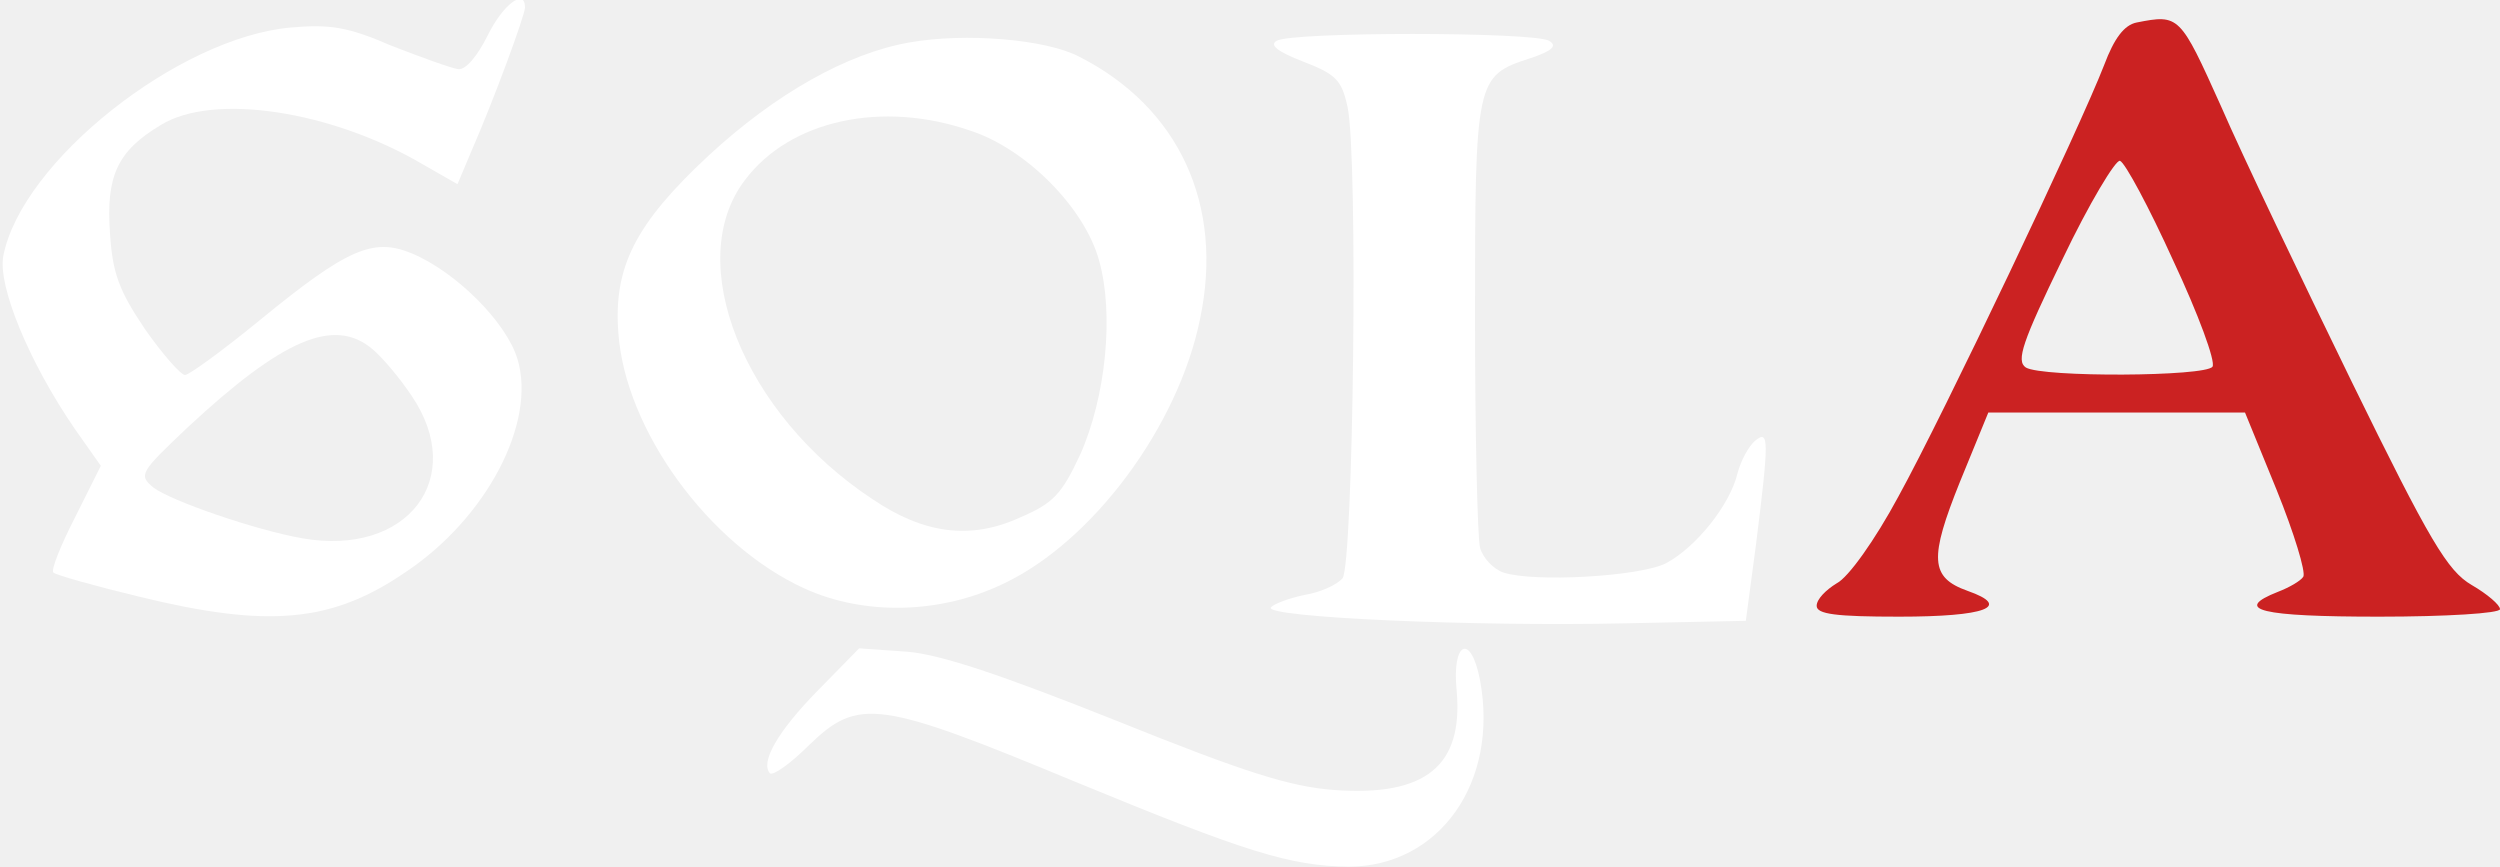
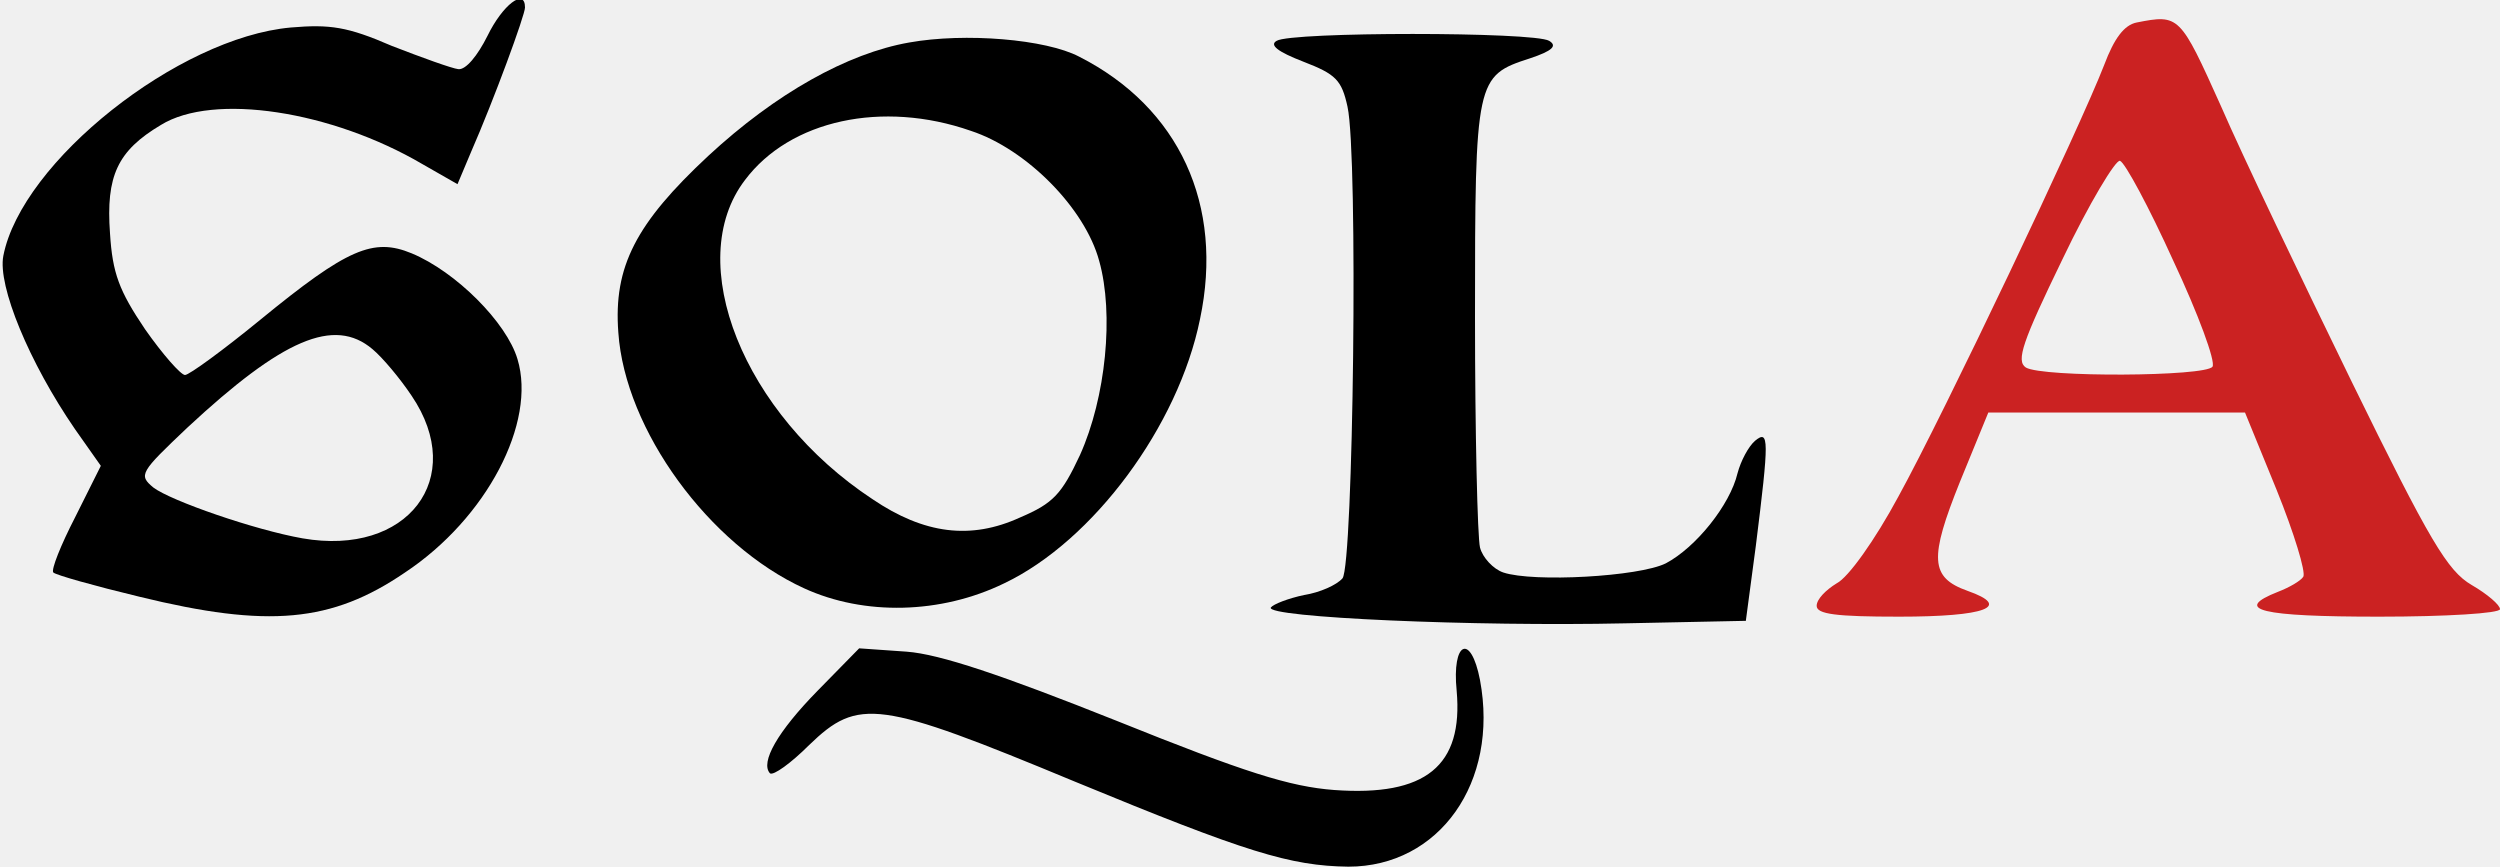
<svg xmlns="http://www.w3.org/2000/svg" version="1.0" width="300pt" height="104pt" viewBox="0 0 300 104" preserveAspectRatio="xMidYMid meet">
-   <g transform="translate(0,104) scale(0.1,-0.1)" fill="#fff" stroke="none">
+   <g transform="translate(0,104) scale(0.1,-0.1)" fill="black" stroke="none">
    <path d="M585 997 c-12 -24 -26 -41 -35 -40 -8 1 -44 14 -80 28 -53 23 -74 26 -121 22 -135 -12 -323 -161 -345 -274 -7 -36 31 -128 86 -208 l31 -44 -31 -62 c-17 -33 -29 -63 -26 -66 3 -3 49 -16 103 -29 155 -38 231 -31 319 29 98 65 158 180 135 256 -13 44 -74 105 -127 127 -46 19 -77 6 -182 -80 -44 -36 -85 -66 -90 -66 -5 0 -27 25 -48 55 -31 46 -39 67 -42 115 -5 69 9 99 61 130 63 39 205 17 314 -47 l42 -24 16 38 c28 64 65 165 65 174 0 24 -27 3 -45 -34z m-138 -376 c12 -10 33 -35 47 -56 67 -99 -5 -193 -131 -171 -57 10 -158 45 -179 61 -18 15 -16 18 41 72 114 106 176 133 222 94z" />
    <path d="M2564 1013 c-15 -3 -27 -19 -39 -51 -29 -75 -192 -418 -247 -518 -28 -52 -60 -97 -74 -104 -13 -8 -24 -19 -24 -27 0 -10 23 -13 99 -13 104 0 136 12 82 31 -45 16 -46 39 -9 131 l34 83 154 0 154 0 38 -93 c21 -52 35 -98 32 -104 -3 -5 -17 -13 -30 -18 -56 -22 -21 -30 121 -30 80 0 145 4 145 9 0 5 -15 18 -34 29 -29 17 -50 52 -144 244 -60 123 -131 271 -157 331 -49 109 -50 110 -101 100z m44 -286 c30 -64 51 -121 47 -127 -8 -12 -204 -13 -224 -1 -12 8 -4 31 44 130 32 67 64 120 69 118 6 -2 35 -56 64 -120z" fill="#cb2222" />
    <path d="M1091 989 c-74 -13 -160 -61 -241 -136 -87 -81 -114 -133 -108 -212 8 -117 109 -255 223 -307 72 -33 164 -31 240 6 107 51 209 189 235 317 29 137 -25 254 -145 315 -40 21 -137 29 -204 17z m74 -106 c67 -22 137 -93 154 -156 18 -64 8 -164 -23 -233 -22 -47 -32 -58 -72 -75 -59 -27 -115 -20 -177 22 -155 102 -228 285 -153 383 54 72 165 96 271 59z" />
    <path d="M1532 991 c-9 -5 1 -13 32 -25 39 -15 46 -22 53 -54 13 -59 7 -550 -6 -566 -7 -8 -27 -17 -46 -20 -19 -4 -37 -11 -40 -15 -7 -12 246 -23 425 -19 l145 3 12 90 c16 128 16 140 -1 126 -8 -7 -17 -24 -21 -39 -9 -38 -50 -89 -86 -108 -32 -16 -159 -23 -195 -11 -12 4 -25 18 -28 30 -3 12 -6 137 -6 277 0 285 1 289 66 310 27 9 33 15 23 21 -18 11 -310 11 -327 0z" />
    <path d="M981 211 c-48 -49 -69 -86 -57 -99 4 -3 25 12 47 34 59 57 83 54 319 -44 206 -85 258 -101 328 -102 109 0 181 101 158 224 -11 57 -34 46 -28 -13 8 -90 -37 -127 -147 -119 -53 4 -107 21 -261 83 -138 55 -212 80 -252 83 l-57 4 -50 -51z" />
  </g>
</svg>
